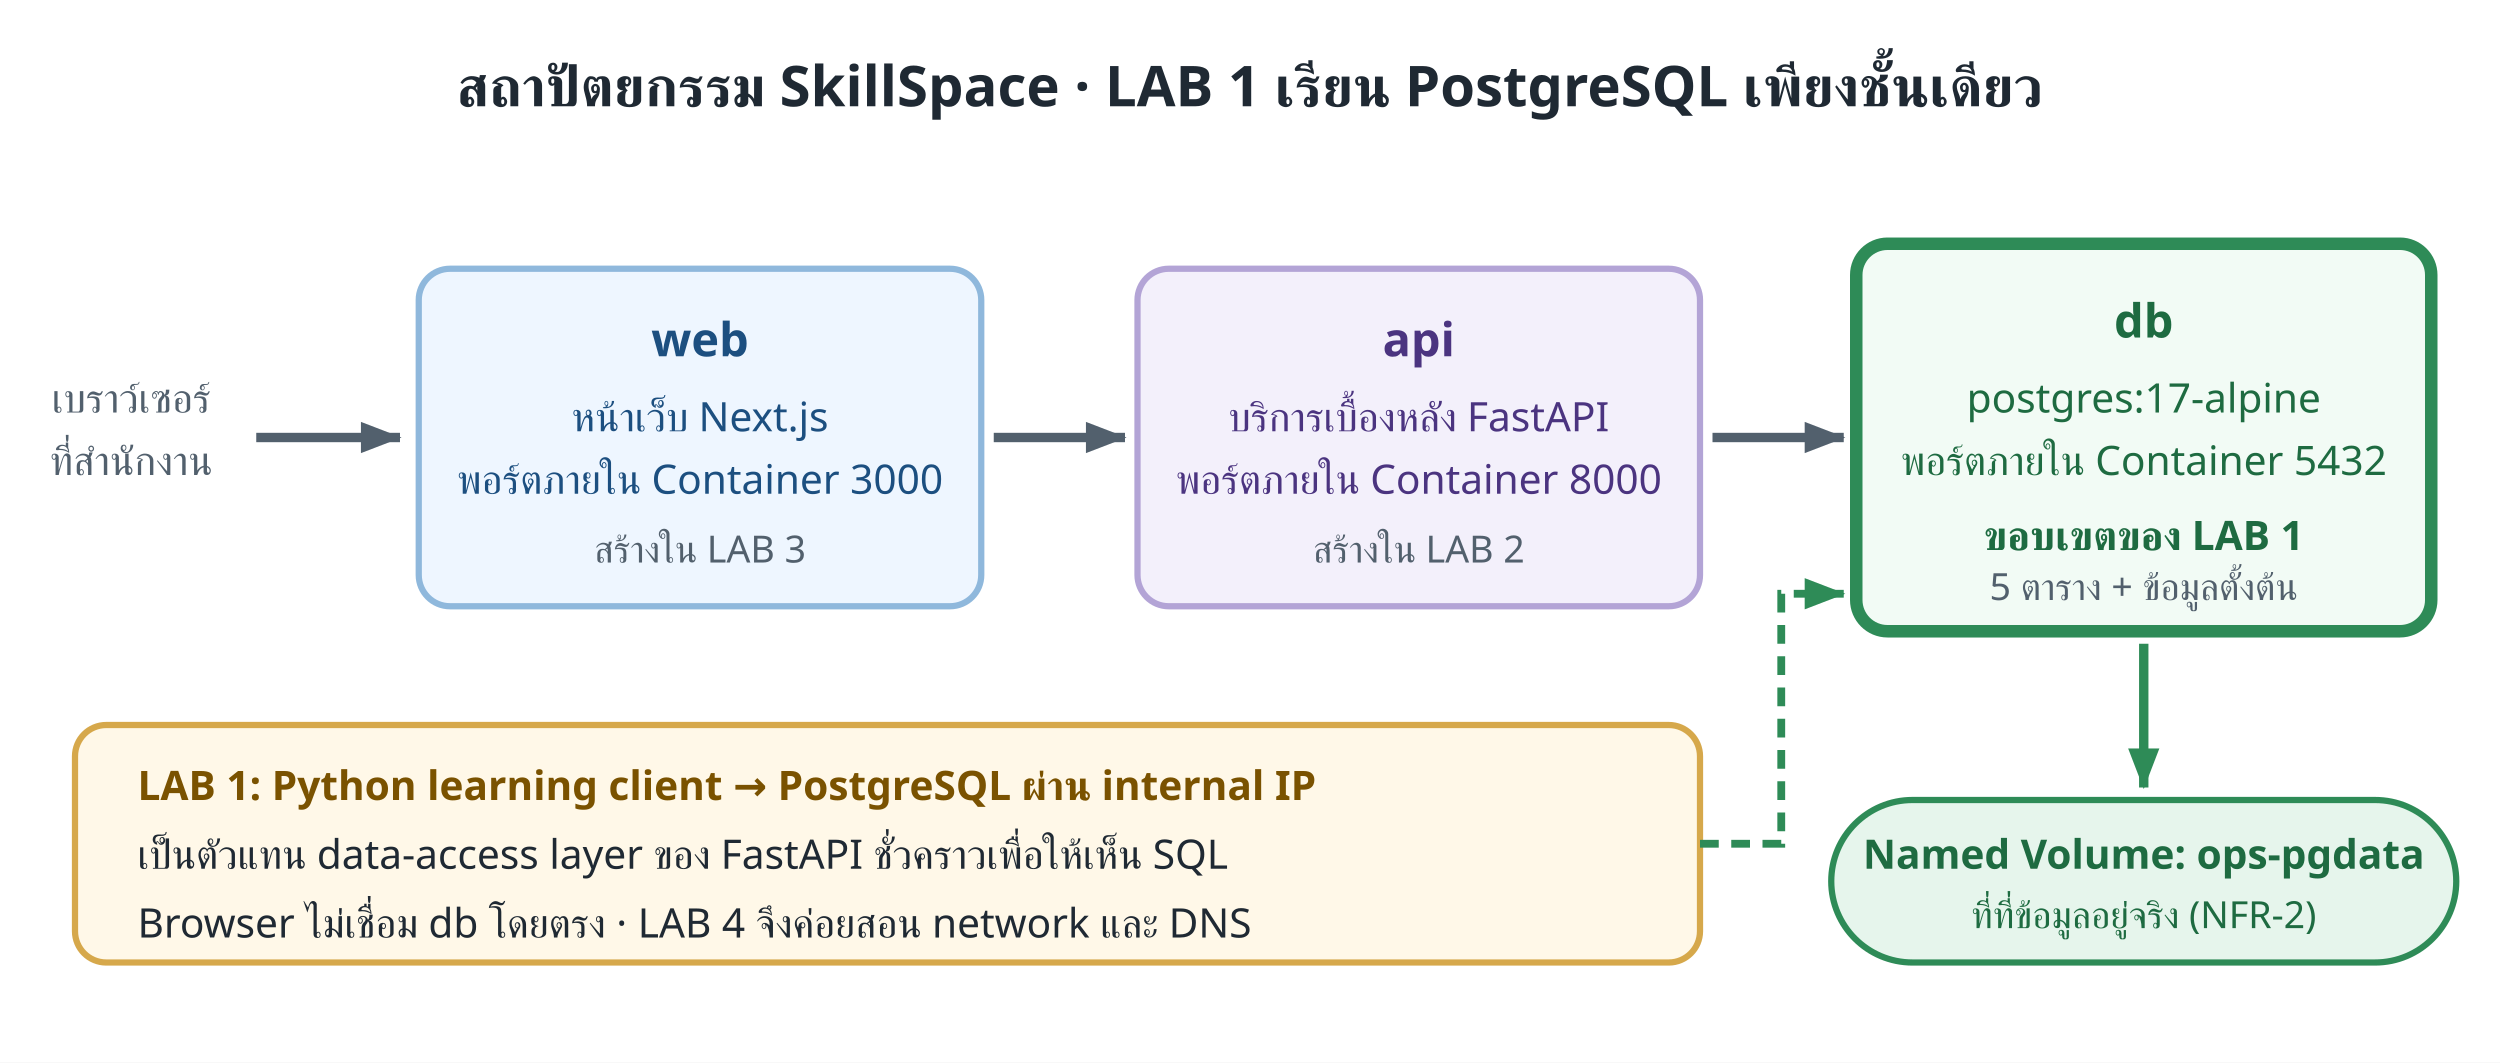
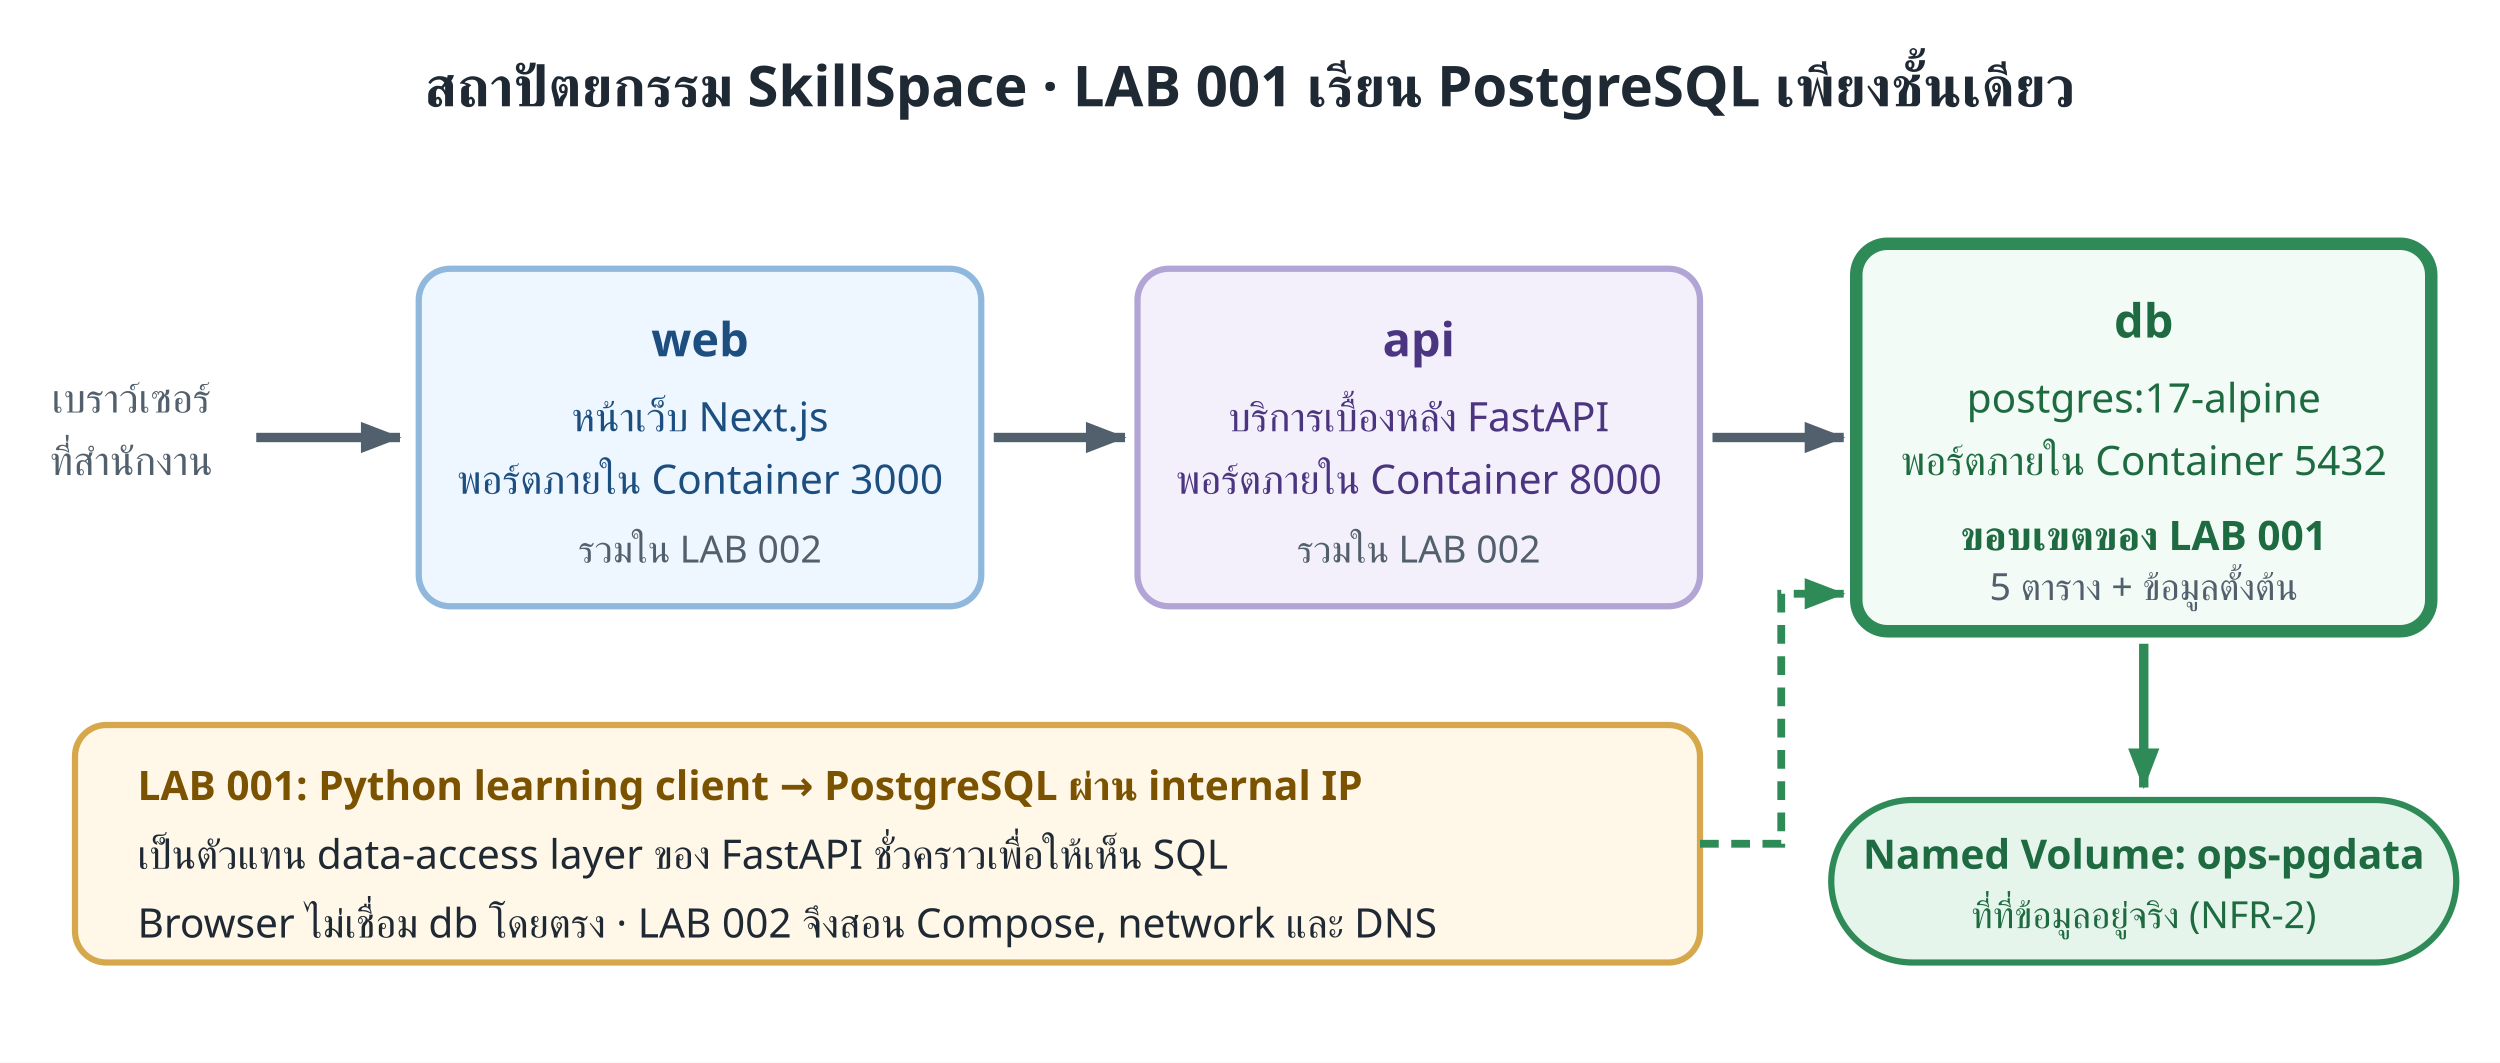
<svg xmlns="http://www.w3.org/2000/svg" viewBox="0 0 800 340" width="800" height="340" font-family="sans-serif">
  <rect x="0" y="0" width="800" height="340" fill="#ffffff" />
  <defs>
    <marker id="ar" markerUnits="userSpaceOnUse" markerWidth="13" markerHeight="10" refX="12.5" refY="5" orient="auto">
      <path d="M 0 0 L 13 5 L 0 10 z" fill="#52606d" />
    </marker>
    <marker id="arg" markerUnits="userSpaceOnUse" markerWidth="13" markerHeight="10" refX="12.5" refY="5" orient="auto">
      <path d="M 0 0 L 13 5 L 0 10 z" fill="#2e8b57" />
    </marker>
  </defs>
-   <text x="400" y="34" text-anchor="middle" font-size="18" font-weight="bold" fill="#1f2933">สถาปัตยกรรม SkillSpace · LAB 1 เรียน PostgreSQL เพียงชั้นเดียว</text>
+   <text x="400" y="34" text-anchor="middle" font-size="18" font-weight="bold" fill="#1f2933">สถาปัตยกรรม SkillSpace · LAB 001 เรียน PostgreSQL เพียงชั้นเดียว</text>
  <text x="42" y="132" text-anchor="middle" font-size="13" fill="#52606d">เบราว์เซอร์</text>
  <text x="42" y="152" text-anchor="middle" font-size="13" fill="#52606d">ที่สำนักงาน</text>
  <path d="M 82 140 L 128 140" stroke="#52606d" stroke-width="3" marker-end="url(#ar)" />
  <rect x="134" y="86" width="180" height="108" rx="10" fill="#eef6ff" stroke="#8fb8dc" stroke-width="2" />
  <text x="224" y="114" text-anchor="middle" font-size="15" font-weight="bold" fill="#1c4f80">web</text>
  <text x="224" y="138" text-anchor="middle" font-size="13" fill="#1c4f80">หน้าเว็บ Next.js</text>
  <text x="224" y="158" text-anchor="middle" font-size="13" fill="#1c4f80">พอร์ตภายใน Container 3000</text>
-   <text x="224" y="180" text-anchor="middle" font-size="12" fill="#52606d">สร้างใน LAB 3</text>
+   <text x="224" y="180" text-anchor="middle" font-size="12" fill="#52606d">รวมใน LAB 002</text>
  <path d="M 318 140 L 360 140" stroke="#52606d" stroke-width="3" marker-end="url(#ar)" />
  <rect x="364" y="86" width="180" height="108" rx="10" fill="#f3f0fb" stroke="#b3a4d6" stroke-width="2" />
  <text x="454" y="114" text-anchor="middle" font-size="15" font-weight="bold" fill="#4b3480">api</text>
  <text x="454" y="138" text-anchor="middle" font-size="13" fill="#4b3480">บริการเบื้องหลัง FastAPI</text>
  <text x="454" y="158" text-anchor="middle" font-size="13" fill="#4b3480">พอร์ตภายใน Container 8000</text>
-   <text x="454" y="180" text-anchor="middle" font-size="12" fill="#52606d">สร้างใน LAB 2</text>
+   <text x="454" y="180" text-anchor="middle" font-size="12" fill="#52606d">รวมใน LAB 002</text>
  <path d="M 548 140 L 590 140" stroke="#52606d" stroke-width="3" marker-end="url(#ar)" />
  <rect x="594" y="78" width="184" height="124" rx="10" fill="#f2fbf5" stroke="#2e8b57" stroke-width="4" />
  <text x="686" y="108" text-anchor="middle" font-size="15" font-weight="bold" fill="#1e6b41">db</text>
  <text x="686" y="132" text-anchor="middle" font-size="13" fill="#1e6b41">postgres:17-alpine</text>
  <text x="686" y="152" text-anchor="middle" font-size="13" fill="#1e6b41">พอร์ตภายใน Container 5432</text>
-   <text x="686" y="176" text-anchor="middle" font-size="13" font-weight="bold" fill="#1e6b41">ขอบเขตของ LAB 1</text>
+   <text x="686" y="176" text-anchor="middle" font-size="13" font-weight="bold" fill="#1e6b41">ขอบเขตของ LAB 001</text>
  <text x="686" y="192" text-anchor="middle" font-size="12" fill="#52606d">5 ตาราง + ข้อมูลตั้งต้น</text>
  <path d="M 686 206 L 686 252" stroke="#2e8b57" stroke-width="3" marker-end="url(#arg)" />
  <rect x="586" y="256" width="200" height="52" rx="26" fill="#e6f5ec" stroke="#2e8b57" stroke-width="2" />
  <text x="686" y="278" text-anchor="middle" font-size="13" font-weight="bold" fill="#1e6b41">Named Volume: ops-pgdata</text>
  <text x="686" y="297" text-anchor="middle" font-size="12" fill="#1e6b41">ที่ที่ข้อมูลอยู่จริง (NFR-2)</text>
  <rect x="24" y="232" width="520" height="76" rx="10" fill="#fff8e8" stroke="#d6a84b" stroke-width="2" />
-   <text x="44" y="256" font-size="13" font-weight="bold" fill="#7a5200">LAB 1: Python learning client → PostgreSQL ผ่าน internal IP</text>
+   <text x="44" y="256" font-size="13" font-weight="bold" fill="#7a5200">LAB 001: Python learning client → PostgreSQL ผ่าน internal IP</text>
  <text x="44" y="278" font-size="13" fill="#1f2933">เป็นตัวแทน data-access layer ของ FastAPI ชั่วคราวเพื่อให้เห็น SQL</text>
-   <text x="44" y="300" font-size="13" fill="#1f2933">Browser ไม่เชื่อม db โดยตรง · LAB 4 จึงค่อยสอน network และ DNS</text>
+   <text x="44" y="300" font-size="13" fill="#1f2933">Browser ไม่เชื่อม db โดยตรง · LAB 002 จึงสอน Compose, network และ DNS</text>
  <path d="M 544 270 L 570 270 L 570 190 L 590 190" stroke="#2e8b57" stroke-width="2.5" stroke-dasharray="6 4" fill="none" marker-end="url(#arg)" />
</svg>
